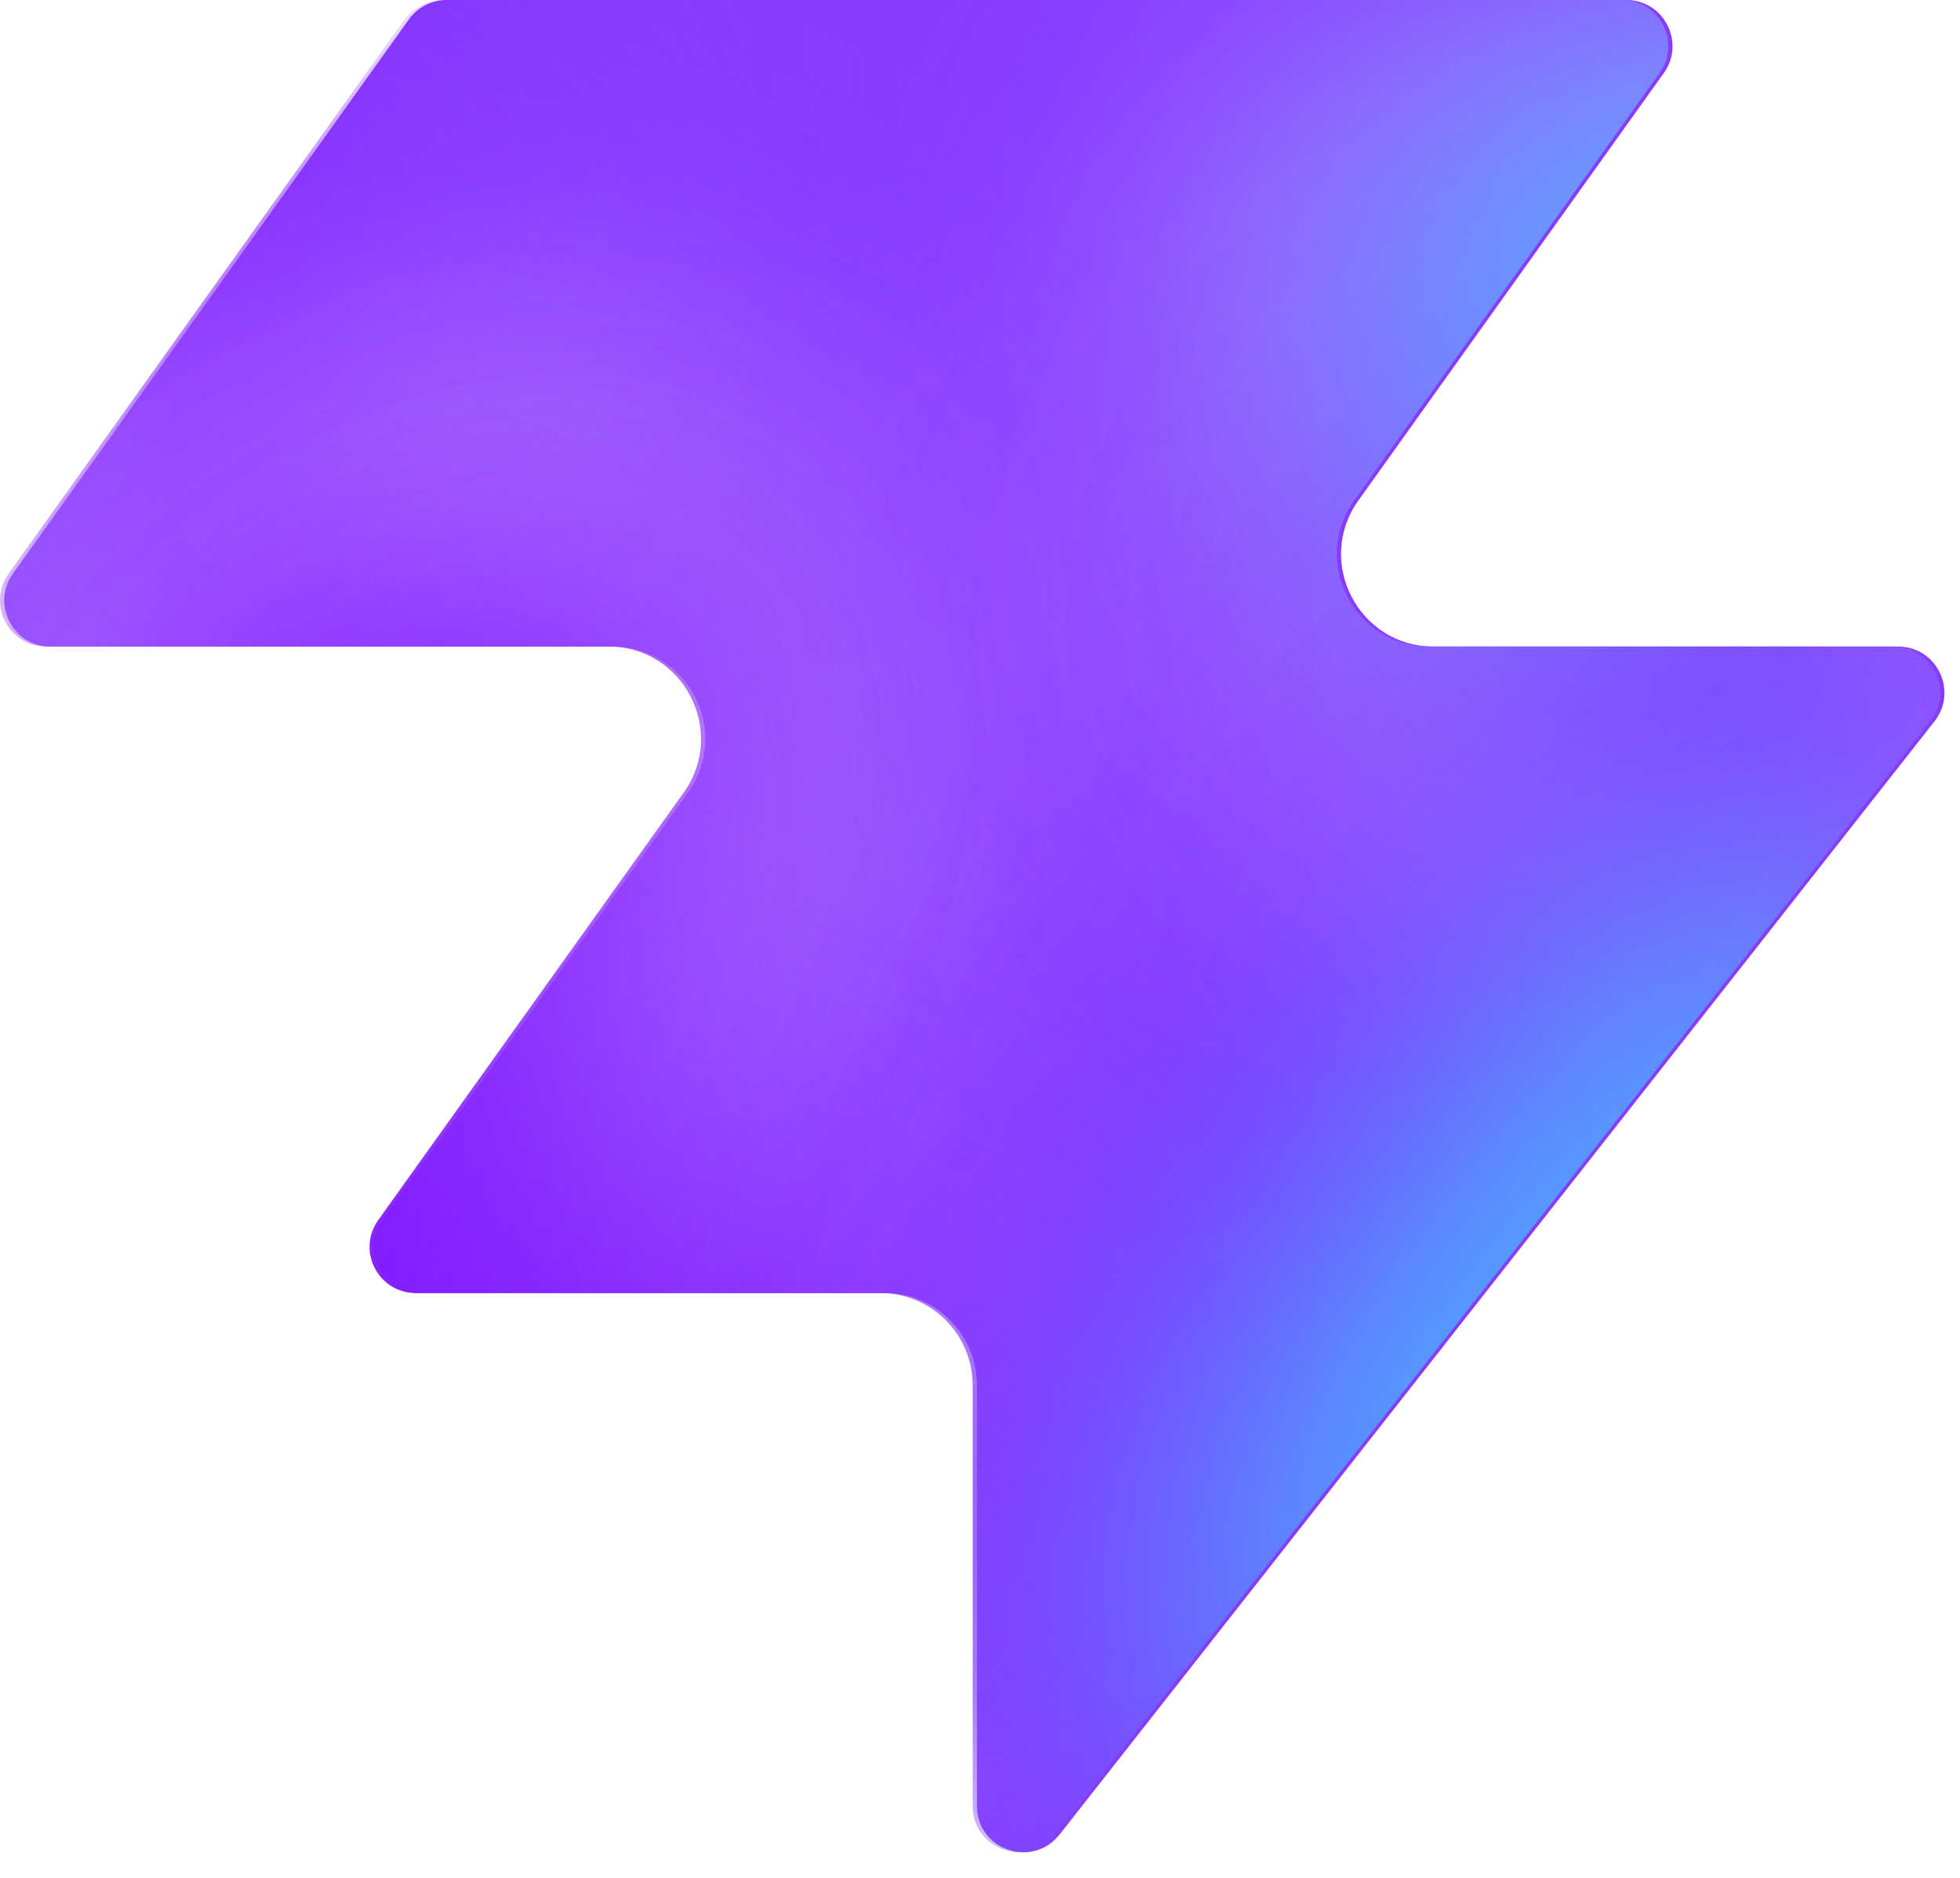
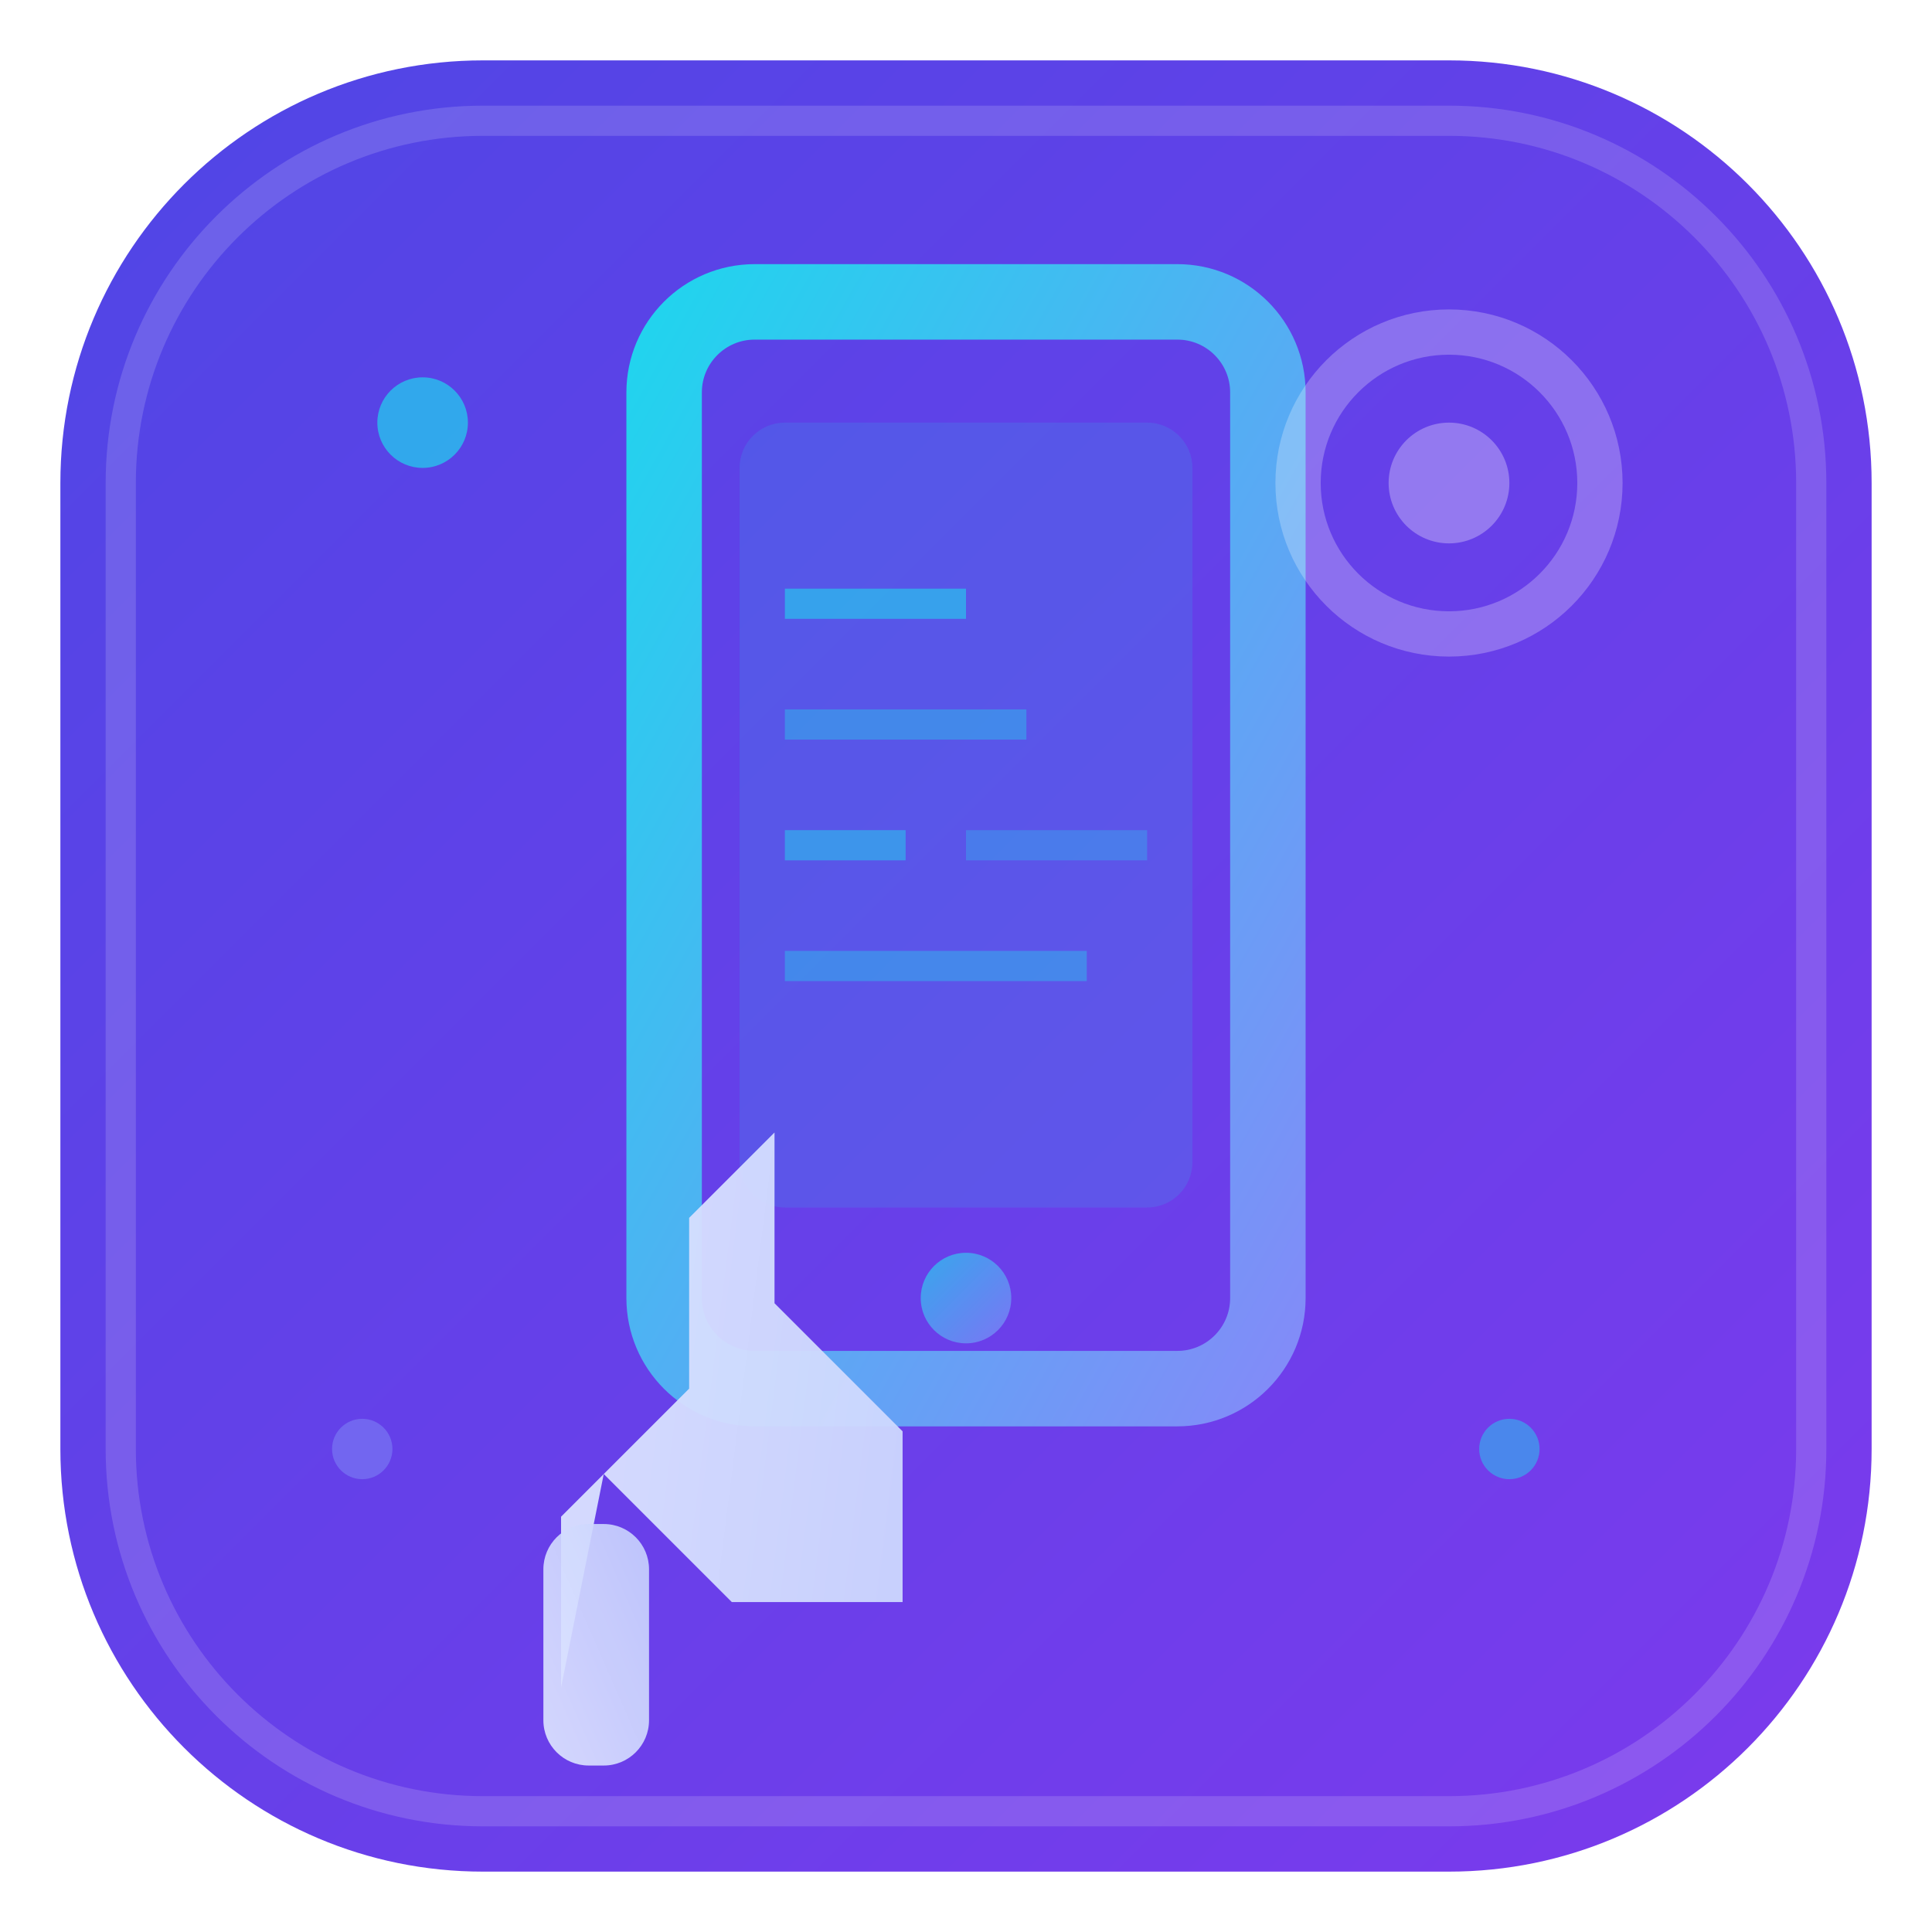
- <svg xmlns="http://www.w3.org/2000/svg" width="48" height="46" fill="none" viewBox="0 0 48 46">
-   <path fill="#863bff" d="M25.946 44.938c-.664.845-2.021.375-2.021-.698V33.937a2.26 2.26 0 0 0-2.262-2.262H10.287c-.92 0-1.456-1.04-.92-1.788l7.48-10.471c1.07-1.497 0-3.578-1.842-3.578H1.237c-.92 0-1.456-1.04-.92-1.788L10.013.474c.214-.297.556-.474.92-.474h28.894c.92 0 1.456 1.04.92 1.788l-7.48 10.471c-1.07 1.498 0 3.579 1.842 3.579h11.377c.943 0 1.473 1.088.89 1.83L25.947 44.94z" style="fill:#863bff;fill:color(display-p3 .525 .23 1);fill-opacity:1" />
-   <mask id="a" width="48" height="46" x="0" y="0" maskUnits="userSpaceOnUse" style="mask-type:alpha">
-     <path fill="#000" d="M25.842 44.938c-.664.844-2.021.375-2.021-.698V33.937a2.26 2.26 0 0 0-2.262-2.262H10.183c-.92 0-1.456-1.04-.92-1.788l7.48-10.471c1.07-1.498 0-3.579-1.842-3.579H1.133c-.92 0-1.456-1.04-.92-1.787L9.91.473c.214-.297.556-.474.92-.474h28.894c.92 0 1.456 1.04.92 1.788l-7.48 10.471c-1.07 1.498 0 3.578 1.842 3.578h11.377c.943 0 1.473 1.088.89 1.832L25.843 44.94z" style="fill:#000;fill-opacity:1" />
-   </mask>
-   <g mask="url(#a)">
-     <g filter="url(#b)">
-       <ellipse cx="5.508" cy="14.704" fill="#ede6ff" rx="5.508" ry="14.704" style="fill:#ede6ff;fill:color(display-p3 .927 .903 1);fill-opacity:1" transform="matrix(.00324 1 1 -.00324 -4.47 31.516)" />
-     </g>
-     <g filter="url(#c)">
-       <ellipse cx="10.399" cy="29.851" fill="#ede6ff" rx="10.399" ry="29.851" style="fill:#ede6ff;fill:color(display-p3 .927 .903 1);fill-opacity:1" transform="matrix(.00324 1 1 -.00324 -39.328 7.883)" />
-     </g>
-     <g filter="url(#d)">
-       <ellipse cx="5.508" cy="30.487" fill="#7e14ff" rx="5.508" ry="30.487" style="fill:#7e14ff;fill:color(display-p3 .492 .077 1);fill-opacity:1" transform="rotate(89.814 -25.913 -14.639)scale(1 -1)" />
-     </g>
-     <g filter="url(#e)">
-       <ellipse cx="5.508" cy="30.599" fill="#7e14ff" rx="5.508" ry="30.599" style="fill:#7e14ff;fill:color(display-p3 .492 .077 1);fill-opacity:1" transform="rotate(89.814 -32.644 -3.334)scale(1 -1)" />
-     </g>
-     <g filter="url(#f)">
-       <ellipse cx="5.508" cy="30.599" fill="#7e14ff" rx="5.508" ry="30.599" style="fill:#7e14ff;fill:color(display-p3 .492 .077 1);fill-opacity:1" transform="matrix(.00324 1 1 -.00324 -34.34 30.47)" />
-     </g>
-     <g filter="url(#g)">
-       <ellipse cx="14.072" cy="22.078" fill="#ede6ff" rx="14.072" ry="22.078" style="fill:#ede6ff;fill:color(display-p3 .927 .903 1);fill-opacity:1" transform="rotate(93.35 24.506 48.493)scale(-1 1)" />
-     </g>
-     <g filter="url(#h)">
-       <ellipse cx="3.47" cy="21.501" fill="#7e14ff" rx="3.47" ry="21.501" style="fill:#7e14ff;fill:color(display-p3 .492 .077 1);fill-opacity:1" transform="rotate(89.009 28.708 47.59)scale(-1 1)" />
-     </g>
-     <g filter="url(#i)">
-       <ellipse cx="3.47" cy="21.501" fill="#7e14ff" rx="3.47" ry="21.501" style="fill:#7e14ff;fill:color(display-p3 .492 .077 1);fill-opacity:1" transform="rotate(89.009 28.708 47.59)scale(-1 1)" />
-     </g>
-     <g filter="url(#j)">
-       <ellipse cx=".387" cy="8.972" fill="#7e14ff" rx="4.407" ry="29.108" style="fill:#7e14ff;fill:color(display-p3 .492 .077 1);fill-opacity:1" transform="rotate(39.51 .387 8.972)" />
-     </g>
-     <g filter="url(#k)">
-       <ellipse cx="47.523" cy="-6.092" fill="#7e14ff" rx="4.407" ry="29.108" style="fill:#7e14ff;fill:color(display-p3 .492 .077 1);fill-opacity:1" transform="rotate(37.892 47.523 -6.092)" />
-     </g>
-     <g filter="url(#l)">
-       <ellipse cx="41.412" cy="6.333" fill="#47bfff" rx="5.971" ry="9.665" style="fill:#47bfff;fill:color(display-p3 .28 .748 1);fill-opacity:1" transform="rotate(37.892 41.412 6.333)" />
-     </g>
-     <g filter="url(#m)">
-       <ellipse cx="-1.879" cy="38.332" fill="#7e14ff" rx="4.407" ry="29.108" style="fill:#7e14ff;fill:color(display-p3 .492 .077 1);fill-opacity:1" transform="rotate(37.892 -1.88 38.332)" />
-     </g>
-     <g filter="url(#n)">
-       <ellipse cx="-1.879" cy="38.332" fill="#7e14ff" rx="4.407" ry="29.108" style="fill:#7e14ff;fill:color(display-p3 .492 .077 1);fill-opacity:1" transform="rotate(37.892 -1.88 38.332)" />
-     </g>
-     <g filter="url(#o)">
-       <ellipse cx="35.651" cy="29.907" fill="#7e14ff" rx="4.407" ry="29.108" style="fill:#7e14ff;fill:color(display-p3 .492 .077 1);fill-opacity:1" transform="rotate(37.892 35.651 29.907)" />
-     </g>
-     <g filter="url(#p)">
-       <ellipse cx="38.418" cy="32.4" fill="#47bfff" rx="5.971" ry="15.297" style="fill:#47bfff;fill:color(display-p3 .28 .748 1);fill-opacity:1" transform="rotate(37.892 38.418 32.4)" />
-     </g>
+ <svg xmlns="http://www.w3.org/2000/svg" viewBox="0 0 64 64" width="64" height="64">
+   <defs>
+     <linearGradient id="bg" x1="0%" y1="0%" x2="100%" y2="100%">
+       <stop offset="0%" style="stop-color:#4f46e5;stop-opacity:1" />
+       <stop offset="100%" style="stop-color:#7c3aed;stop-opacity:1" />
+     </linearGradient>
+     <linearGradient id="wrench" x1="0%" y1="0%" x2="100%" y2="100%">
+       <stop offset="0%" style="stop-color:#e0e7ff;stop-opacity:1" />
+       <stop offset="100%" style="stop-color:#c7d2fe;stop-opacity:1" />
+     </linearGradient>
+     <linearGradient id="phone" x1="0%" y1="0%" x2="100%" y2="100%">
+       <stop offset="0%" style="stop-color:#22d3ee;stop-opacity:1" />
+       <stop offset="100%" style="stop-color:#818cf8;stop-opacity:1" />
+     </linearGradient>
+   </defs>
+   <rect x="2" y="2" width="60" height="60" rx="14" ry="14" fill="url(#bg)" />
+   <rect x="4" y="4" width="56" height="56" rx="12" ry="12" fill="none" stroke="rgba(255,255,255,0.15)" stroke-width="1" />
+   <rect x="22" y="10" width="20" height="36" rx="3" ry="3" fill="none" stroke="url(#phone)" stroke-width="2.5" />
+   <rect x="24.5" y="14" width="15" height="26" rx="1.5" ry="1.5" fill="rgba(34,211,238,0.15)" />
+   <line x1="26" y1="20" x2="32" y2="20" stroke="#22d3ee" stroke-width="1" opacity="0.6" />
+   <line x1="26" y1="24" x2="34" y2="24" stroke="#22d3ee" stroke-width="1" opacity="0.4" />
+   <line x1="26" y1="28" x2="30" y2="28" stroke="#22d3ee" stroke-width="1" opacity="0.5" />
+   <line x1="32" y1="28" x2="38" y2="28" stroke="#22d3ee" stroke-width="1" opacity="0.3" />
+   <line x1="26" y1="32" x2="36" y2="32" stroke="#22d3ee" stroke-width="1" opacity="0.4" />
+   <circle cx="32" cy="43" r="1.5" fill="url(#phone)" opacity="0.7" />
+   <g transform="translate(8, 34) rotate(-45, 12, 12)">
+     <path d="M4 18 L8 14 L14 14 L18 10 L22 10 L18 14 L18 20 L14 24 L10 20 L10 14 L4 18 Z" fill="url(#wrench)" opacity="0.95" />
+     <rect x="2" y="16" width="8" height="3.5" rx="1.5" ry="1.5" transform="rotate(-45, 6, 18)" fill="url(#wrench)" opacity="0.9" />
  </g>
-   <defs>
-     <filter id="b" width="60.045" height="41.654" x="-19.77" y="16.149" color-interpolation-filters="sRGB" filterUnits="userSpaceOnUse">
-       <feFlood flood-opacity="0" result="BackgroundImageFix" />
-       <feBlend in="SourceGraphic" in2="BackgroundImageFix" result="shape" />
-       <feGaussianBlur result="effect1_foregroundBlur_2002_17158" stdDeviation="7.659" />
-     </filter>
-     <filter id="c" width="90.34" height="51.437" x="-54.613" y="-7.533" color-interpolation-filters="sRGB" filterUnits="userSpaceOnUse">
-       <feFlood flood-opacity="0" result="BackgroundImageFix" />
-       <feBlend in="SourceGraphic" in2="BackgroundImageFix" result="shape" />
-       <feGaussianBlur result="effect1_foregroundBlur_2002_17158" stdDeviation="7.659" />
-     </filter>
-     <filter id="d" width="79.355" height="29.4" x="-49.64" y="2.03" color-interpolation-filters="sRGB" filterUnits="userSpaceOnUse">
-       <feFlood flood-opacity="0" result="BackgroundImageFix" />
-       <feBlend in="SourceGraphic" in2="BackgroundImageFix" result="shape" />
-       <feGaussianBlur result="effect1_foregroundBlur_2002_17158" stdDeviation="4.596" />
-     </filter>
-     <filter id="e" width="79.579" height="29.4" x="-45.045" y="20.029" color-interpolation-filters="sRGB" filterUnits="userSpaceOnUse">
-       <feFlood flood-opacity="0" result="BackgroundImageFix" />
-       <feBlend in="SourceGraphic" in2="BackgroundImageFix" result="shape" />
-       <feGaussianBlur result="effect1_foregroundBlur_2002_17158" stdDeviation="4.596" />
-     </filter>
-     <filter id="f" width="79.579" height="29.4" x="-43.513" y="21.178" color-interpolation-filters="sRGB" filterUnits="userSpaceOnUse">
-       <feFlood flood-opacity="0" result="BackgroundImageFix" />
-       <feBlend in="SourceGraphic" in2="BackgroundImageFix" result="shape" />
-       <feGaussianBlur result="effect1_foregroundBlur_2002_17158" stdDeviation="4.596" />
-     </filter>
-     <filter id="g" width="74.749" height="58.852" x="15.756" y="-17.901" color-interpolation-filters="sRGB" filterUnits="userSpaceOnUse">
-       <feFlood flood-opacity="0" result="BackgroundImageFix" />
-       <feBlend in="SourceGraphic" in2="BackgroundImageFix" result="shape" />
-       <feGaussianBlur result="effect1_foregroundBlur_2002_17158" stdDeviation="7.659" />
-     </filter>
-     <filter id="h" width="61.377" height="25.362" x="23.548" y="2.284" color-interpolation-filters="sRGB" filterUnits="userSpaceOnUse">
-       <feFlood flood-opacity="0" result="BackgroundImageFix" />
-       <feBlend in="SourceGraphic" in2="BackgroundImageFix" result="shape" />
-       <feGaussianBlur result="effect1_foregroundBlur_2002_17158" stdDeviation="4.596" />
-     </filter>
-     <filter id="i" width="61.377" height="25.362" x="23.548" y="2.284" color-interpolation-filters="sRGB" filterUnits="userSpaceOnUse">
-       <feFlood flood-opacity="0" result="BackgroundImageFix" />
-       <feBlend in="SourceGraphic" in2="BackgroundImageFix" result="shape" />
-       <feGaussianBlur result="effect1_foregroundBlur_2002_17158" stdDeviation="4.596" />
-     </filter>
-     <filter id="j" width="56.045" height="63.649" x="-27.636" y="-22.853" color-interpolation-filters="sRGB" filterUnits="userSpaceOnUse">
-       <feFlood flood-opacity="0" result="BackgroundImageFix" />
-       <feBlend in="SourceGraphic" in2="BackgroundImageFix" result="shape" />
-       <feGaussianBlur result="effect1_foregroundBlur_2002_17158" stdDeviation="4.596" />
-     </filter>
-     <filter id="k" width="54.814" height="64.646" x="20.116" y="-38.415" color-interpolation-filters="sRGB" filterUnits="userSpaceOnUse">
-       <feFlood flood-opacity="0" result="BackgroundImageFix" />
-       <feBlend in="SourceGraphic" in2="BackgroundImageFix" result="shape" />
-       <feGaussianBlur result="effect1_foregroundBlur_2002_17158" stdDeviation="4.596" />
-     </filter>
-     <filter id="l" width="33.541" height="35.313" x="24.641" y="-11.323" color-interpolation-filters="sRGB" filterUnits="userSpaceOnUse">
-       <feFlood flood-opacity="0" result="BackgroundImageFix" />
-       <feBlend in="SourceGraphic" in2="BackgroundImageFix" result="shape" />
-       <feGaussianBlur result="effect1_foregroundBlur_2002_17158" stdDeviation="4.596" />
-     </filter>
-     <filter id="m" width="54.814" height="64.646" x="-29.286" y="6.009" color-interpolation-filters="sRGB" filterUnits="userSpaceOnUse">
-       <feFlood flood-opacity="0" result="BackgroundImageFix" />
-       <feBlend in="SourceGraphic" in2="BackgroundImageFix" result="shape" />
-       <feGaussianBlur result="effect1_foregroundBlur_2002_17158" stdDeviation="4.596" />
-     </filter>
-     <filter id="n" width="54.814" height="64.646" x="-29.286" y="6.009" color-interpolation-filters="sRGB" filterUnits="userSpaceOnUse">
-       <feFlood flood-opacity="0" result="BackgroundImageFix" />
-       <feBlend in="SourceGraphic" in2="BackgroundImageFix" result="shape" />
-       <feGaussianBlur result="effect1_foregroundBlur_2002_17158" stdDeviation="4.596" />
-     </filter>
-     <filter id="o" width="54.814" height="64.646" x="8.244" y="-2.416" color-interpolation-filters="sRGB" filterUnits="userSpaceOnUse">
-       <feFlood flood-opacity="0" result="BackgroundImageFix" />
-       <feBlend in="SourceGraphic" in2="BackgroundImageFix" result="shape" />
-       <feGaussianBlur result="effect1_foregroundBlur_2002_17158" stdDeviation="4.596" />
-     </filter>
-     <filter id="p" width="39.409" height="43.623" x="18.713" y="10.588" color-interpolation-filters="sRGB" filterUnits="userSpaceOnUse">
-       <feFlood flood-opacity="0" result="BackgroundImageFix" />
-       <feBlend in="SourceGraphic" in2="BackgroundImageFix" result="shape" />
-       <feGaussianBlur result="effect1_foregroundBlur_2002_17158" stdDeviation="4.596" />
-     </filter>
-   </defs>
+   <circle cx="48" cy="16" r="5" fill="none" stroke="rgba(255,255,255,0.25)" stroke-width="1.5" />
+   <circle cx="48" cy="16" r="2" fill="rgba(255,255,255,0.3)" />
+   <circle cx="14" cy="14" r="1.5" fill="rgba(34,211,238,0.7)" />
+   <circle cx="50" cy="48" r="1" fill="rgba(34,211,238,0.5)" />
+   <circle cx="12" cy="48" r="1" fill="rgba(129,140,248,0.5)" />
</svg>
